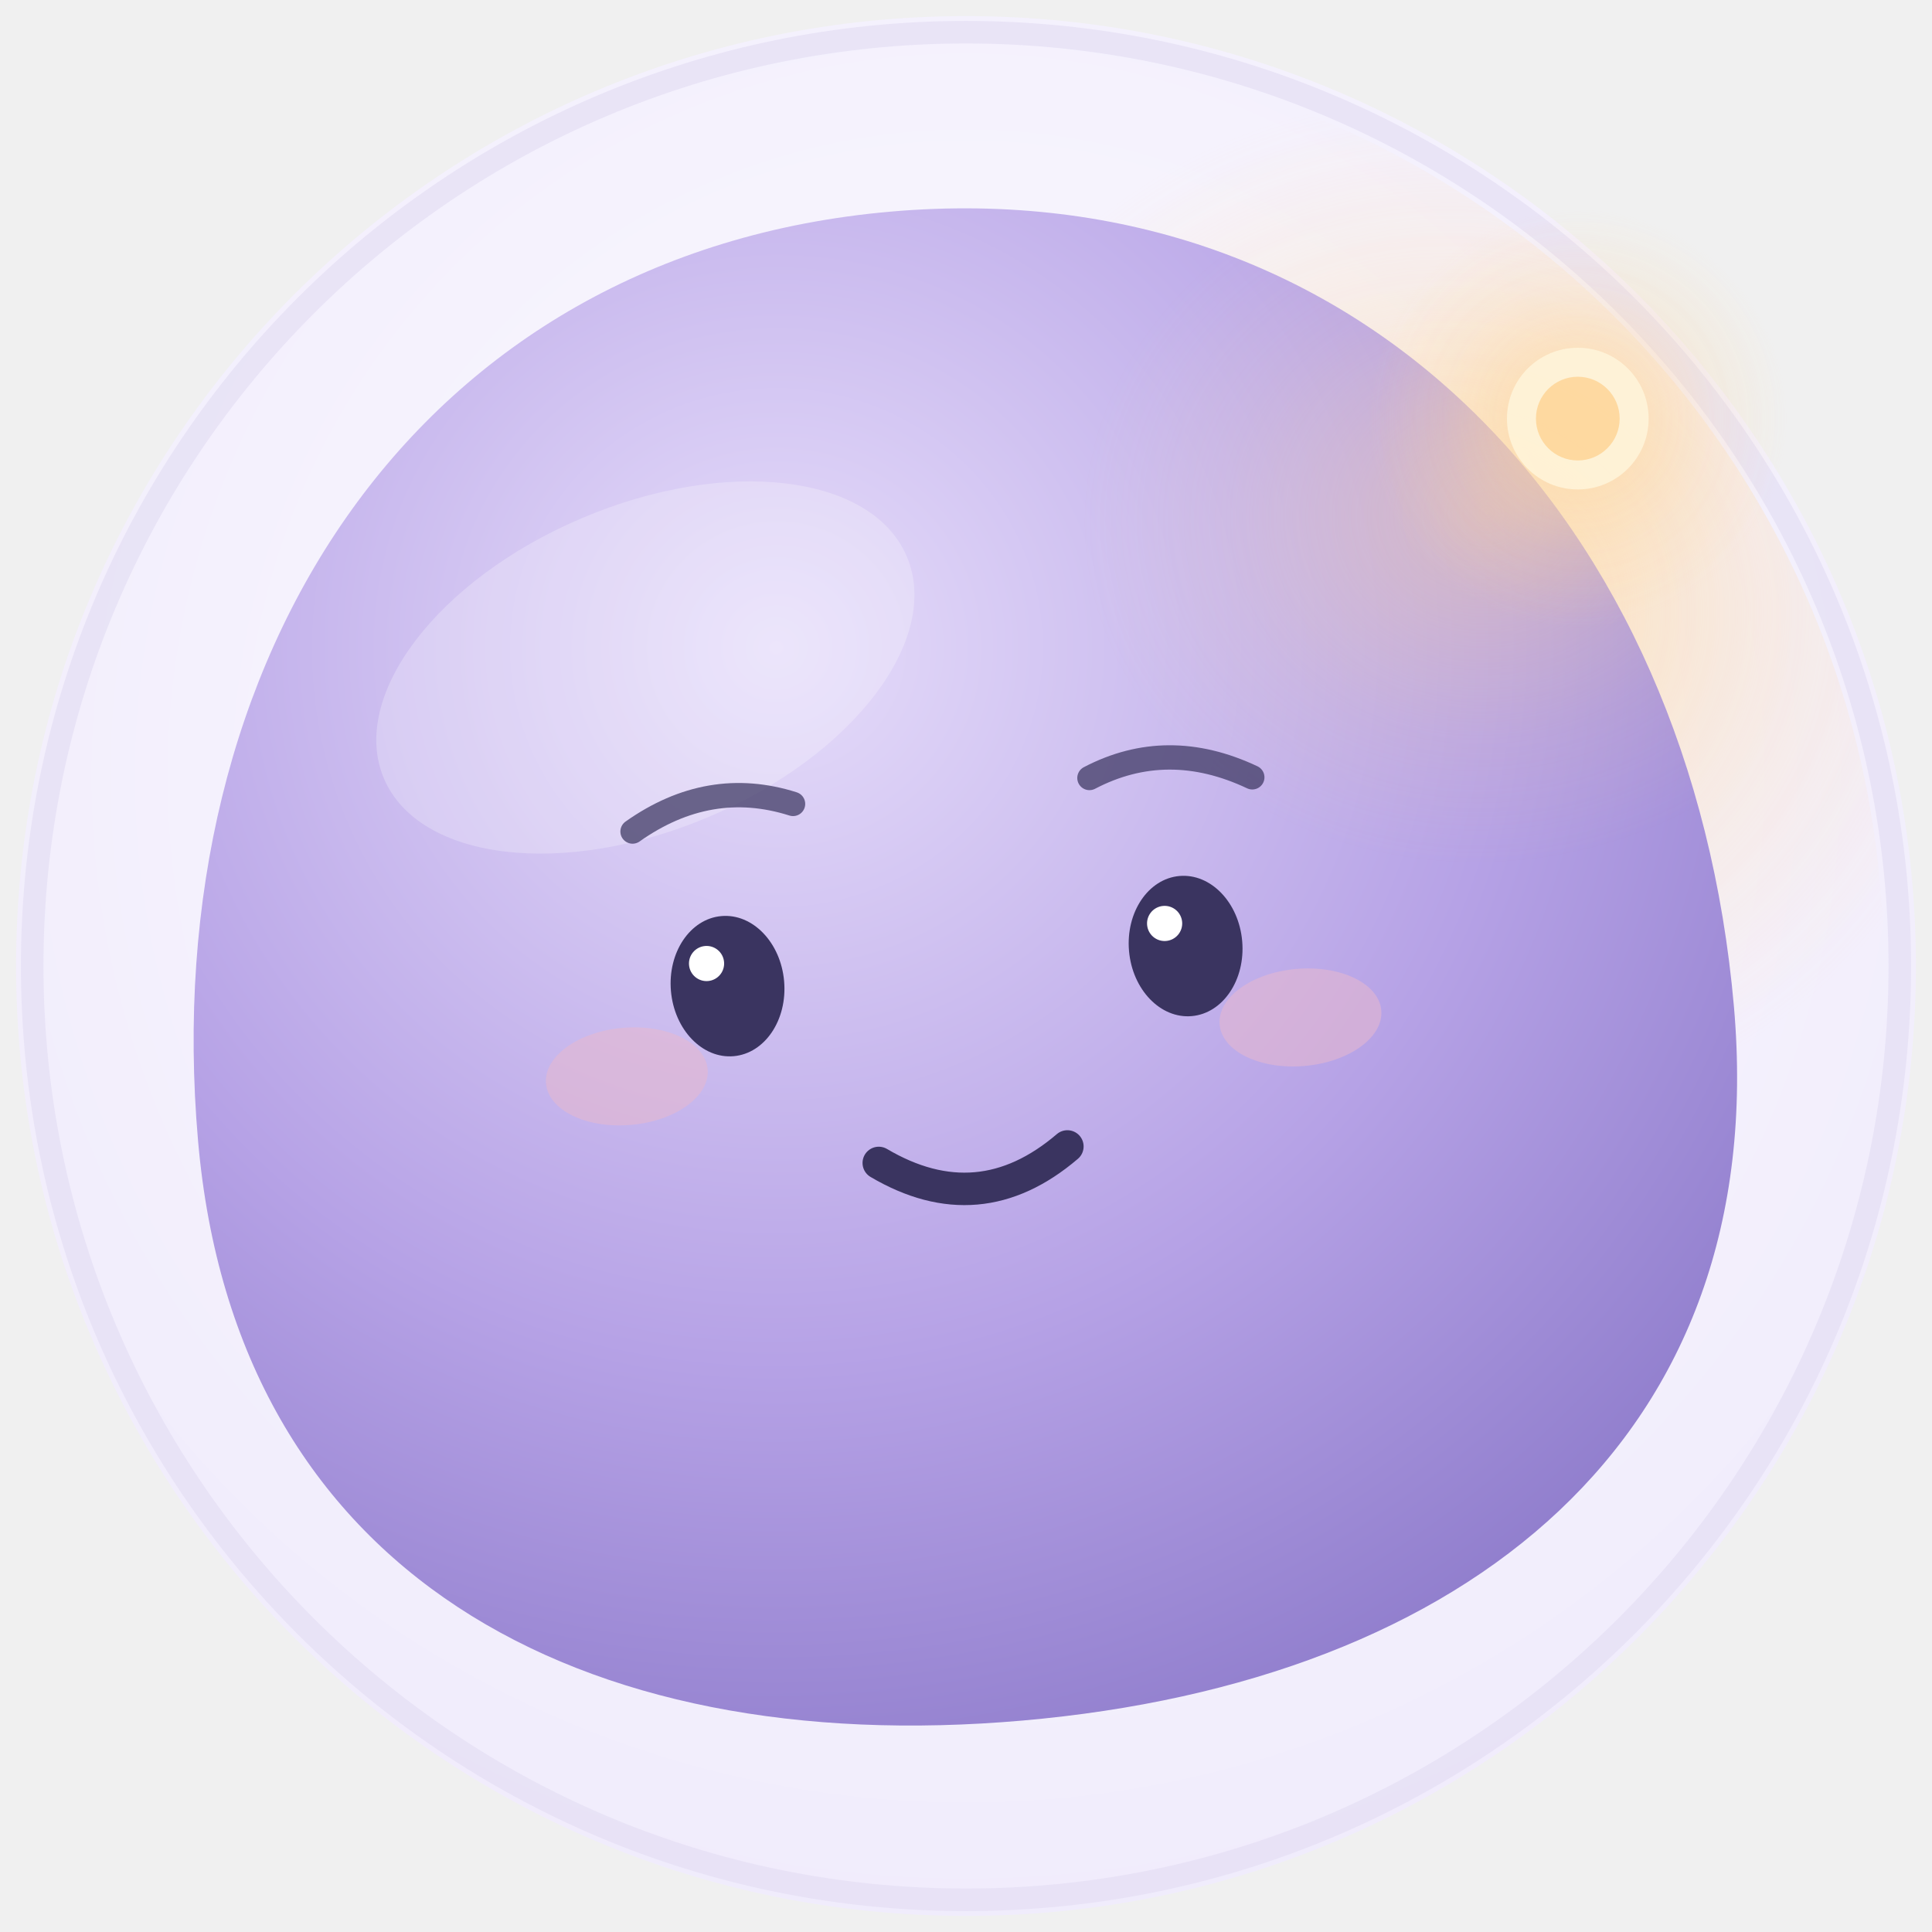
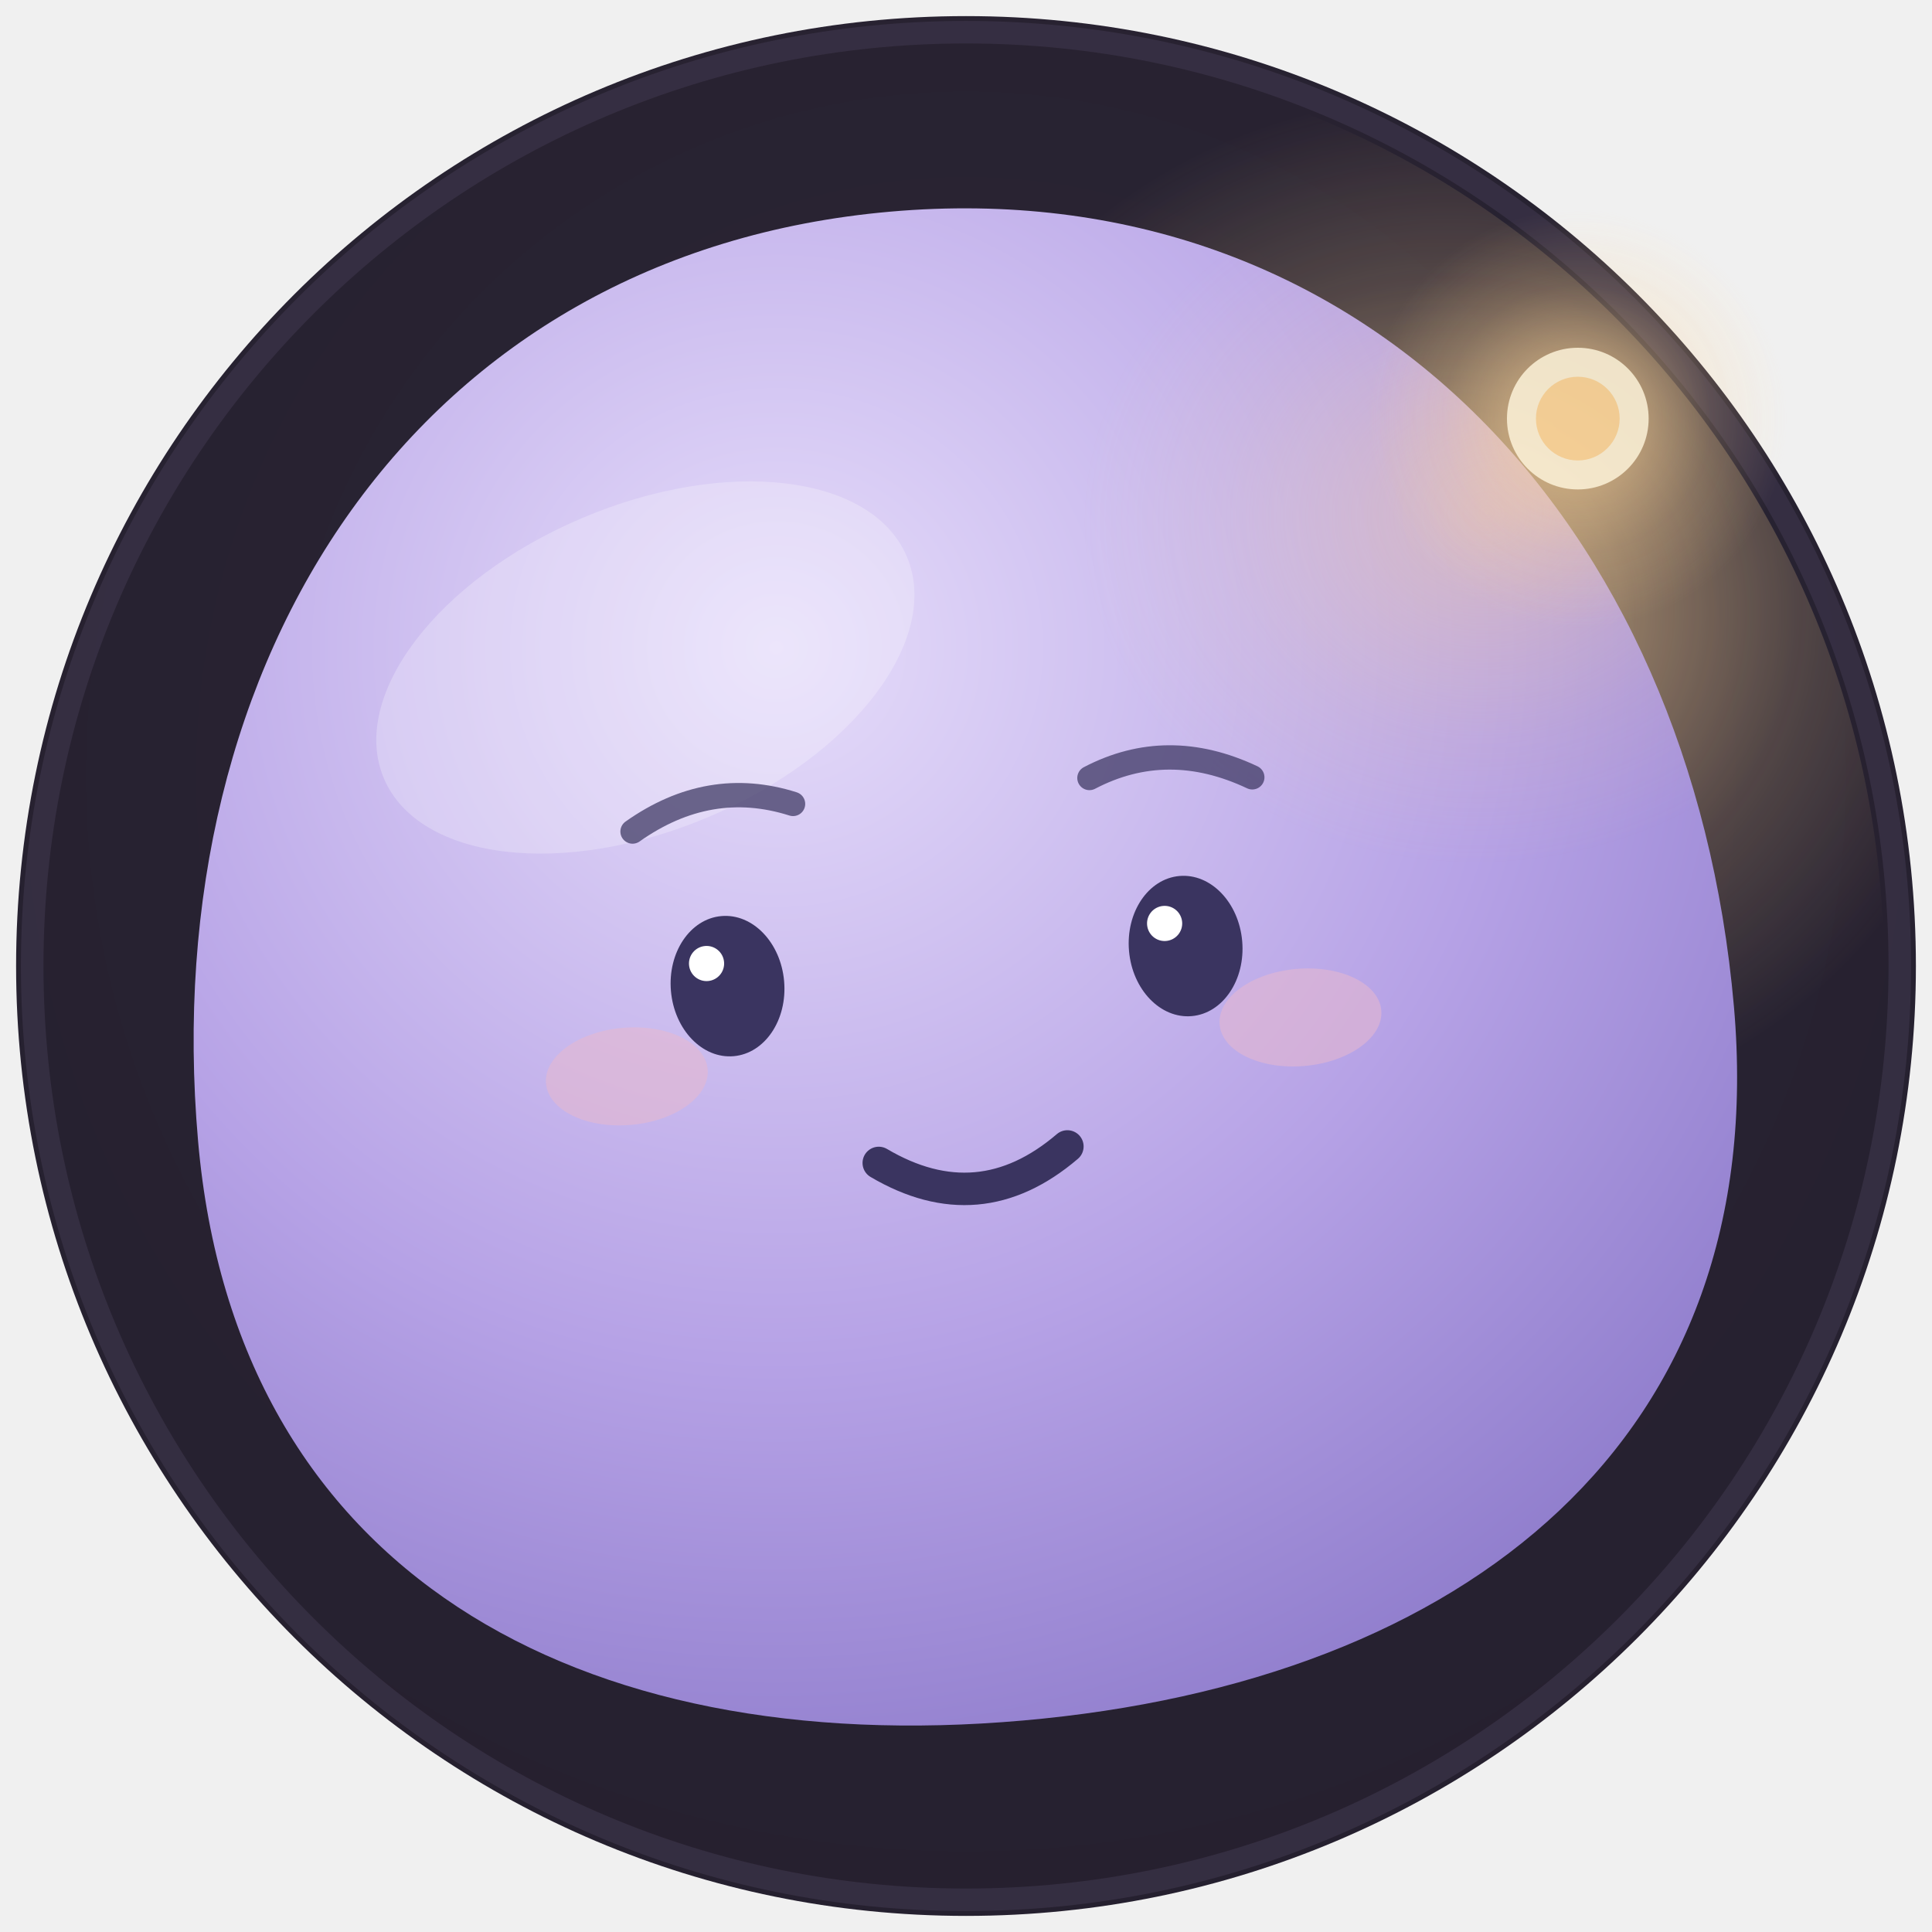
<svg xmlns="http://www.w3.org/2000/svg" viewBox="0 0 132 132">
  <style>
.body{transform-box:fill-box;transform-origin:50% 100%;animation:lean 2.8s ease-in-out infinite}
@keyframes lean{0%,100%{transform:translateX(0)}50%{transform:translateX(-1.8px)}}
.orb{transform-box:fill-box;transform-origin:center;animation:glo 2.4s ease-in-out infinite}
@keyframes glo{0%,100%{opacity:.72;transform:scale(.92)}50%{opacity:1;transform:scale(1.12)}}
.av{transform-box:fill-box;transform-origin:100% 50%;opacity:0}.v1{animation:av 1.8s ease-out infinite}.v2{animation:av 1.8s ease-out .6s infinite}@keyframes av{0%{opacity:.9;transform:scale(.5)}100%{opacity:0;transform:scale(1.25)}}
@media(prefers-reduced-motion:reduce){*{animation:none!important}}
</style>
  <g class="body" fill="none">
    <path d="M66 130.9C101.843 130.9 130.9 101.843 130.9 66C130.9 30.157 101.843 1.1 66 1.1C30.157 1.1 1.1 30.157 1.1 66C1.1 101.843 30.157 130.9 66 130.9Z" fill="url(#paint0_radial_1298_474)" />
    <mask id="mask0_1298_474" style="mask-type:luminance" maskUnits="userSpaceOnUse" x="3" y="3" width="126" height="126">
      <path d="M66 128.7C100.628 128.7 128.7 100.628 128.7 66C128.7 31.372 100.628 3.3 66 3.3C31.372 3.3 3.3 31.372 3.3 66C3.3 100.628 31.372 128.7 66 128.7Z" fill="white" />
    </mask>
    <g mask="url(#mask0_1298_474)">
      <g opacity="0.9">
        <path d="M99 77C119.656 77 136.4 61.24 136.4 41.8C136.4 22.36 119.656 6.6 99 6.6C78.345 6.6 61.6 22.36 61.6 41.8C61.6 61.24 78.345 77 99 77Z" fill="url(#paint1_radial_1298_474)" />
      </g>
      <path d="M60.846 14.459C93.063 11.64 115.568 35.642 118.468 68.779C121.045 98.235 100.242 114.896 69.866 117.553C39.49 120.211 16.11 107.416 13.533 77.96C10.633 44.823 28.629 17.277 60.846 14.459Z" fill="url(#paint2_radial_1298_474)" />
      <mask id="mask1_1298_474" style="mask-type:luminance" maskUnits="userSpaceOnUse" x="13" y="14" width="106" height="104">
        <path d="M60.846 14.459C93.063 11.64 115.568 35.642 118.468 68.779C121.045 98.235 100.242 114.896 69.866 117.553C39.49 120.211 16.11 107.416 13.533 77.96C10.633 44.823 28.629 17.277 60.846 14.459Z" fill="white" />
      </mask>
      <g mask="url(#mask1_1298_474)">
        <path opacity="0.24" d="M48.425 55.812C58.29 51.625 64.347 43.661 61.955 38.024C59.562 32.387 49.625 31.212 39.761 35.399C29.896 39.586 23.839 47.55 26.232 53.187C28.624 58.824 38.561 59.999 48.425 55.812Z" fill="white" />
        <path opacity="0.495" d="M103.694 58.942C118.945 57.608 130.371 45.811 129.215 32.593C128.058 19.376 114.757 9.742 99.506 11.077C84.255 12.411 72.829 24.207 73.986 37.425C75.142 50.643 88.443 60.276 103.694 58.942Z" fill="url(#paint3_radial_1298_474)" />
      </g>
      <path opacity="0.55" d="M43.117 76.856C46.167 76.589 48.51 74.889 48.35 73.059C48.19 71.229 45.587 69.962 42.537 70.228C39.487 70.495 37.144 72.195 37.304 74.025C37.464 75.856 40.066 77.123 43.117 76.856Z" fill="#E7B8CE" />
      <path opacity="0.55" d="M89.141 72.829C92.191 72.562 94.534 70.862 94.374 69.032C94.214 67.202 91.611 65.935 88.561 66.202C85.511 66.469 83.168 68.169 83.328 69.999C83.488 71.829 86.091 73.096 89.141 72.829Z" fill="#E7B8CE" />
      <g opacity="0.72">
        <path d="M43.218 56.812C46.712 54.343 50.367 53.714 54.183 54.926" stroke="#3A3460" stroke-width="1.663" stroke-linecap="round" />
        <path d="M74.434 53.154C77.982 51.298 81.691 51.282 85.56 53.108" stroke="#3A3460" stroke-width="1.663" stroke-linecap="round" />
      </g>
      <path d="M50.126 72.162C52.261 71.975 53.805 69.68 53.573 67.037C53.342 64.393 51.424 62.402 49.289 62.589C47.154 62.775 45.61 65.07 45.841 67.713C46.073 70.357 47.991 72.348 50.126 72.162Z" fill="#3A3460" />
      <path d="M48.378 67.027C49.039 66.969 49.528 66.387 49.47 65.726C49.413 65.065 48.83 64.576 48.169 64.634C47.508 64.692 47.019 65.275 47.077 65.935C47.135 66.596 47.718 67.085 48.378 67.027Z" fill="white" />
      <path d="M81.423 69.424C83.558 69.237 85.101 66.942 84.87 64.299C84.639 61.655 82.72 59.664 80.585 59.85C78.45 60.037 76.907 62.332 77.138 64.975C77.369 67.619 79.288 69.61 81.423 69.424Z" fill="#3A3460" />
      <path d="M79.675 64.289C80.336 64.231 80.825 63.649 80.767 62.988C80.709 62.327 80.126 61.838 79.466 61.896C78.805 61.954 78.316 62.536 78.374 63.197C78.432 63.858 79.014 64.347 79.675 64.289Z" fill="white" />
      <path d="M60.04 79.456C64.604 82.149 68.899 81.773 72.927 78.329" stroke="#3A3460" stroke-width="2.218" stroke-linecap="round" />
    </g>
-     <path opacity="0.7" d="M66 129.8C101.236 129.8 129.8 101.236 129.8 66C129.8 30.764 101.236 2.2 66 2.2C30.764 2.2 2.2 30.764 2.2 66C2.2 101.236 30.764 129.8 66 129.8Z" stroke="#E4DEF4" stroke-width="1.54" />
+     <path opacity="0.7" d="M66 129.8C101.236 129.8 129.8 101.236 129.8 66C129.8 30.764 101.236 2.2 66 2.2C30.764 2.2 2.2 30.764 2.2 66C2.2 101.236 30.764 129.8 66 129.8Z" stroke="#3B3348" stroke-width="1.54" />
    <g opacity="0.9">
      <g class="orb">
        <path d="M107.8 42.9C115.698 42.9 122.1 36.498 122.1 28.6C122.1 20.702 115.698 14.3 107.8 14.3C99.902 14.3 93.5 20.702 93.5 28.6C93.5 36.498 99.902 42.9 107.8 42.9Z" fill="url(#paint4_radial_1298_474)" />
        <path d="M107.8 33.44C110.473 33.44 112.64 31.273 112.64 28.6C112.64 25.927 110.473 23.76 107.8 23.76C105.127 23.76 102.96 25.927 102.96 28.6C102.96 31.273 105.127 33.44 107.8 33.44Z" fill="#FFF3D6" />
        <path d="M107.8 31.46C109.379 31.46 110.66 30.18 110.66 28.6C110.66 27.02 109.379 25.74 107.8 25.74C106.22 25.74 104.94 27.02 104.94 28.6C104.94 30.18 106.22 31.46 107.8 31.46Z" fill="#FFD79A" />
      </g>
    </g>
    <defs>
      <radialGradient id="paint0_radial_1298_474" cx="0" cy="0" r="1" gradientUnits="userSpaceOnUse" gradientTransform="translate(66.0001 53.02) scale(93.456)">
-         <stop stop-color="#FCFBFF" />
-         <stop offset="1" stop-color="#EEE9FB" />
+         <stop stop-color="#2C2635" />
+         <stop offset="1" stop-color="#241F2E" />
      </radialGradient>
      <radialGradient id="paint1_radial_1298_474" cx="0" cy="0" r="1" gradientUnits="userSpaceOnUse" gradientTransform="translate(99.0001 41.8001) scale(37.4 35.2)">
        <stop stop-color="#FFD79A" stop-opacity="0.85" />
        <stop offset="0.64" stop-color="#FFD79A" stop-opacity="0.22" />
        <stop offset="1" stop-color="#FFD79A" stop-opacity="0" />
      </radialGradient>
      <radialGradient id="paint2_radial_1298_474" cx="0" cy="0" r="1" gradientUnits="userSpaceOnUse" gradientTransform="translate(52.878 44.2433) rotate(-5) scale(90.589 88.9997)">
        <stop stop-color="#E6DDFA" />
        <stop offset="0.55" stop-color="#B6A2E6" />
        <stop offset="1" stop-color="#8674C6" />
      </radialGradient>
      <radialGradient id="paint3_radial_1298_474" cx="0" cy="0" r="1" gradientUnits="userSpaceOnUse" gradientTransform="translate(101.6 35.0092) rotate(-5) scale(27.72 24.024)">
        <stop stop-color="#FFD79A" stop-opacity="0.85" />
        <stop offset="0.64" stop-color="#FFD79A" stop-opacity="0.22" />
        <stop offset="1" stop-color="#FFD79A" stop-opacity="0" />
      </radialGradient>
      <radialGradient id="paint4_radial_1298_474" cx="0" cy="0" r="1" gradientUnits="userSpaceOnUse" gradientTransform="translate(107.8 28.5999) scale(14.3)">
        <stop stop-color="#FFD79A" stop-opacity="0.85" />
        <stop offset="0.64" stop-color="#FFD79A" stop-opacity="0.22" />
        <stop offset="1" stop-color="#FFD79A" stop-opacity="0" />
      </radialGradient>
    </defs>
  </g>
  <g>
    <g>
      <path class="av v1" d="M22,58 A 9 9 0 0 1 22 74" stroke="#8B6FD0" stroke-width="2.2" fill="none" stroke-linecap="round" />
      <path class="av v2" d="M16,54 A 13 13 0 0 1 16 78" stroke="#8B6FD0" stroke-width="2.2" fill="none" stroke-linecap="round" />
    </g>
  </g>
</svg>
